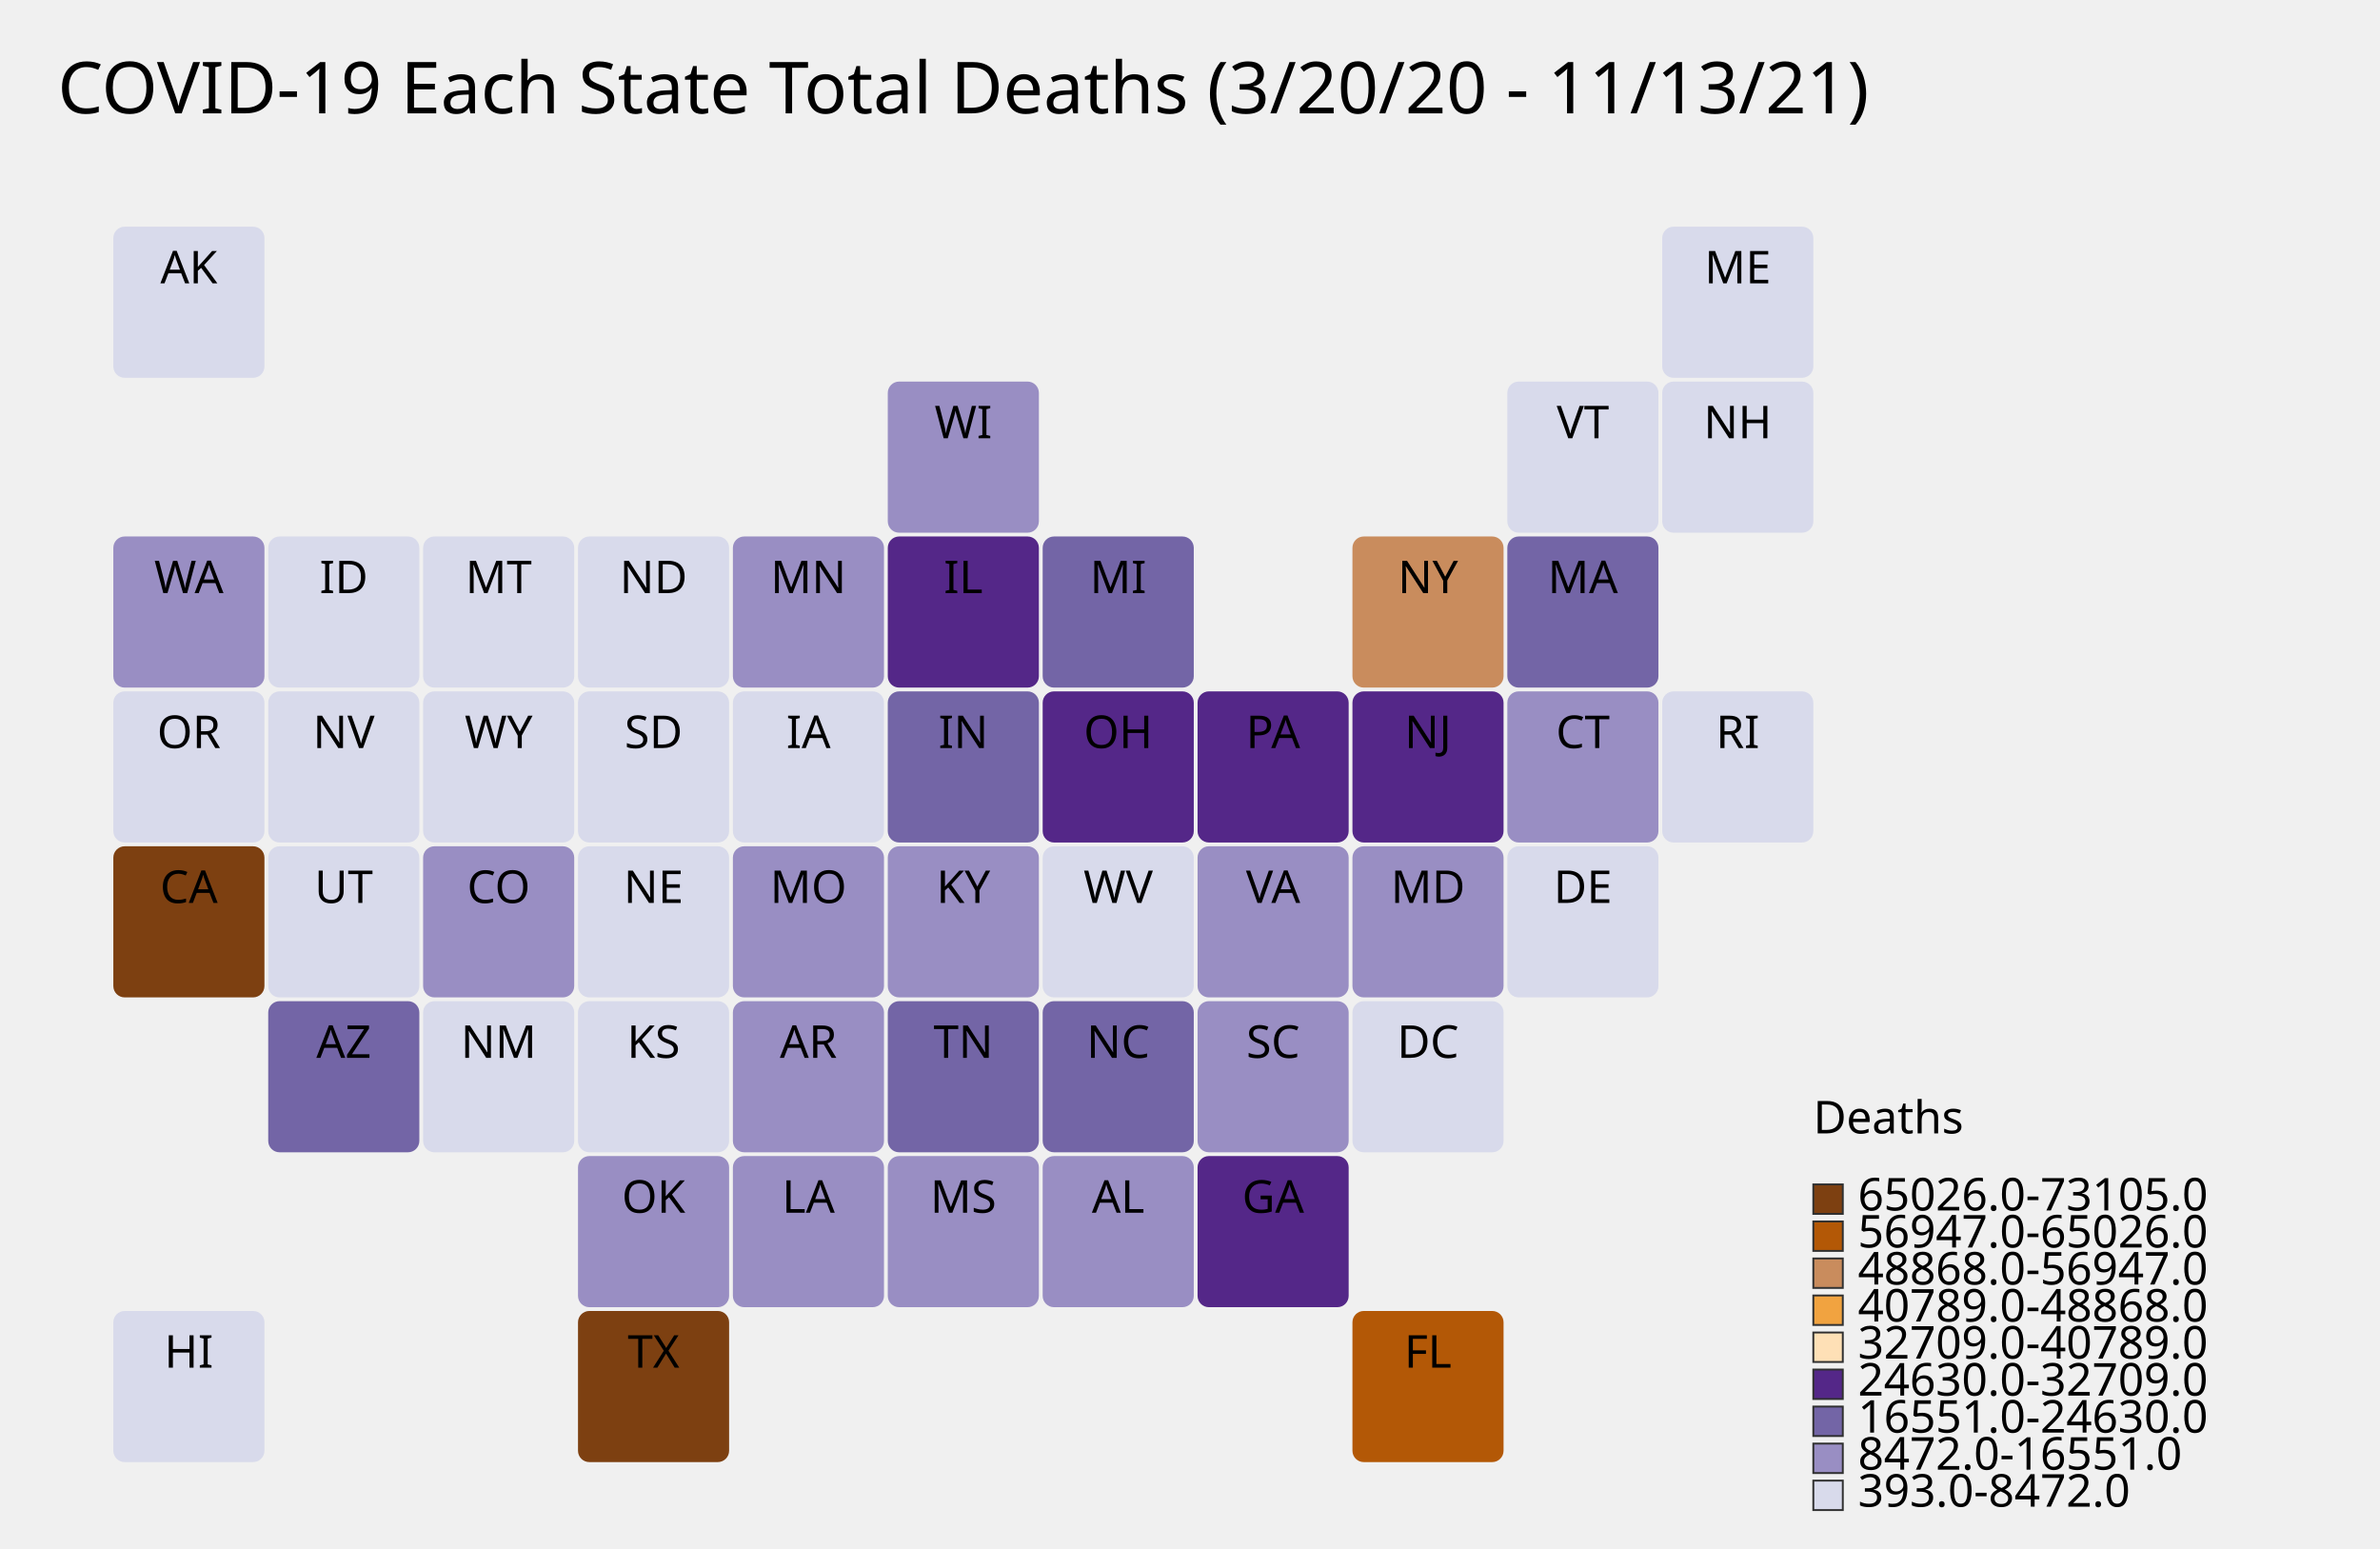
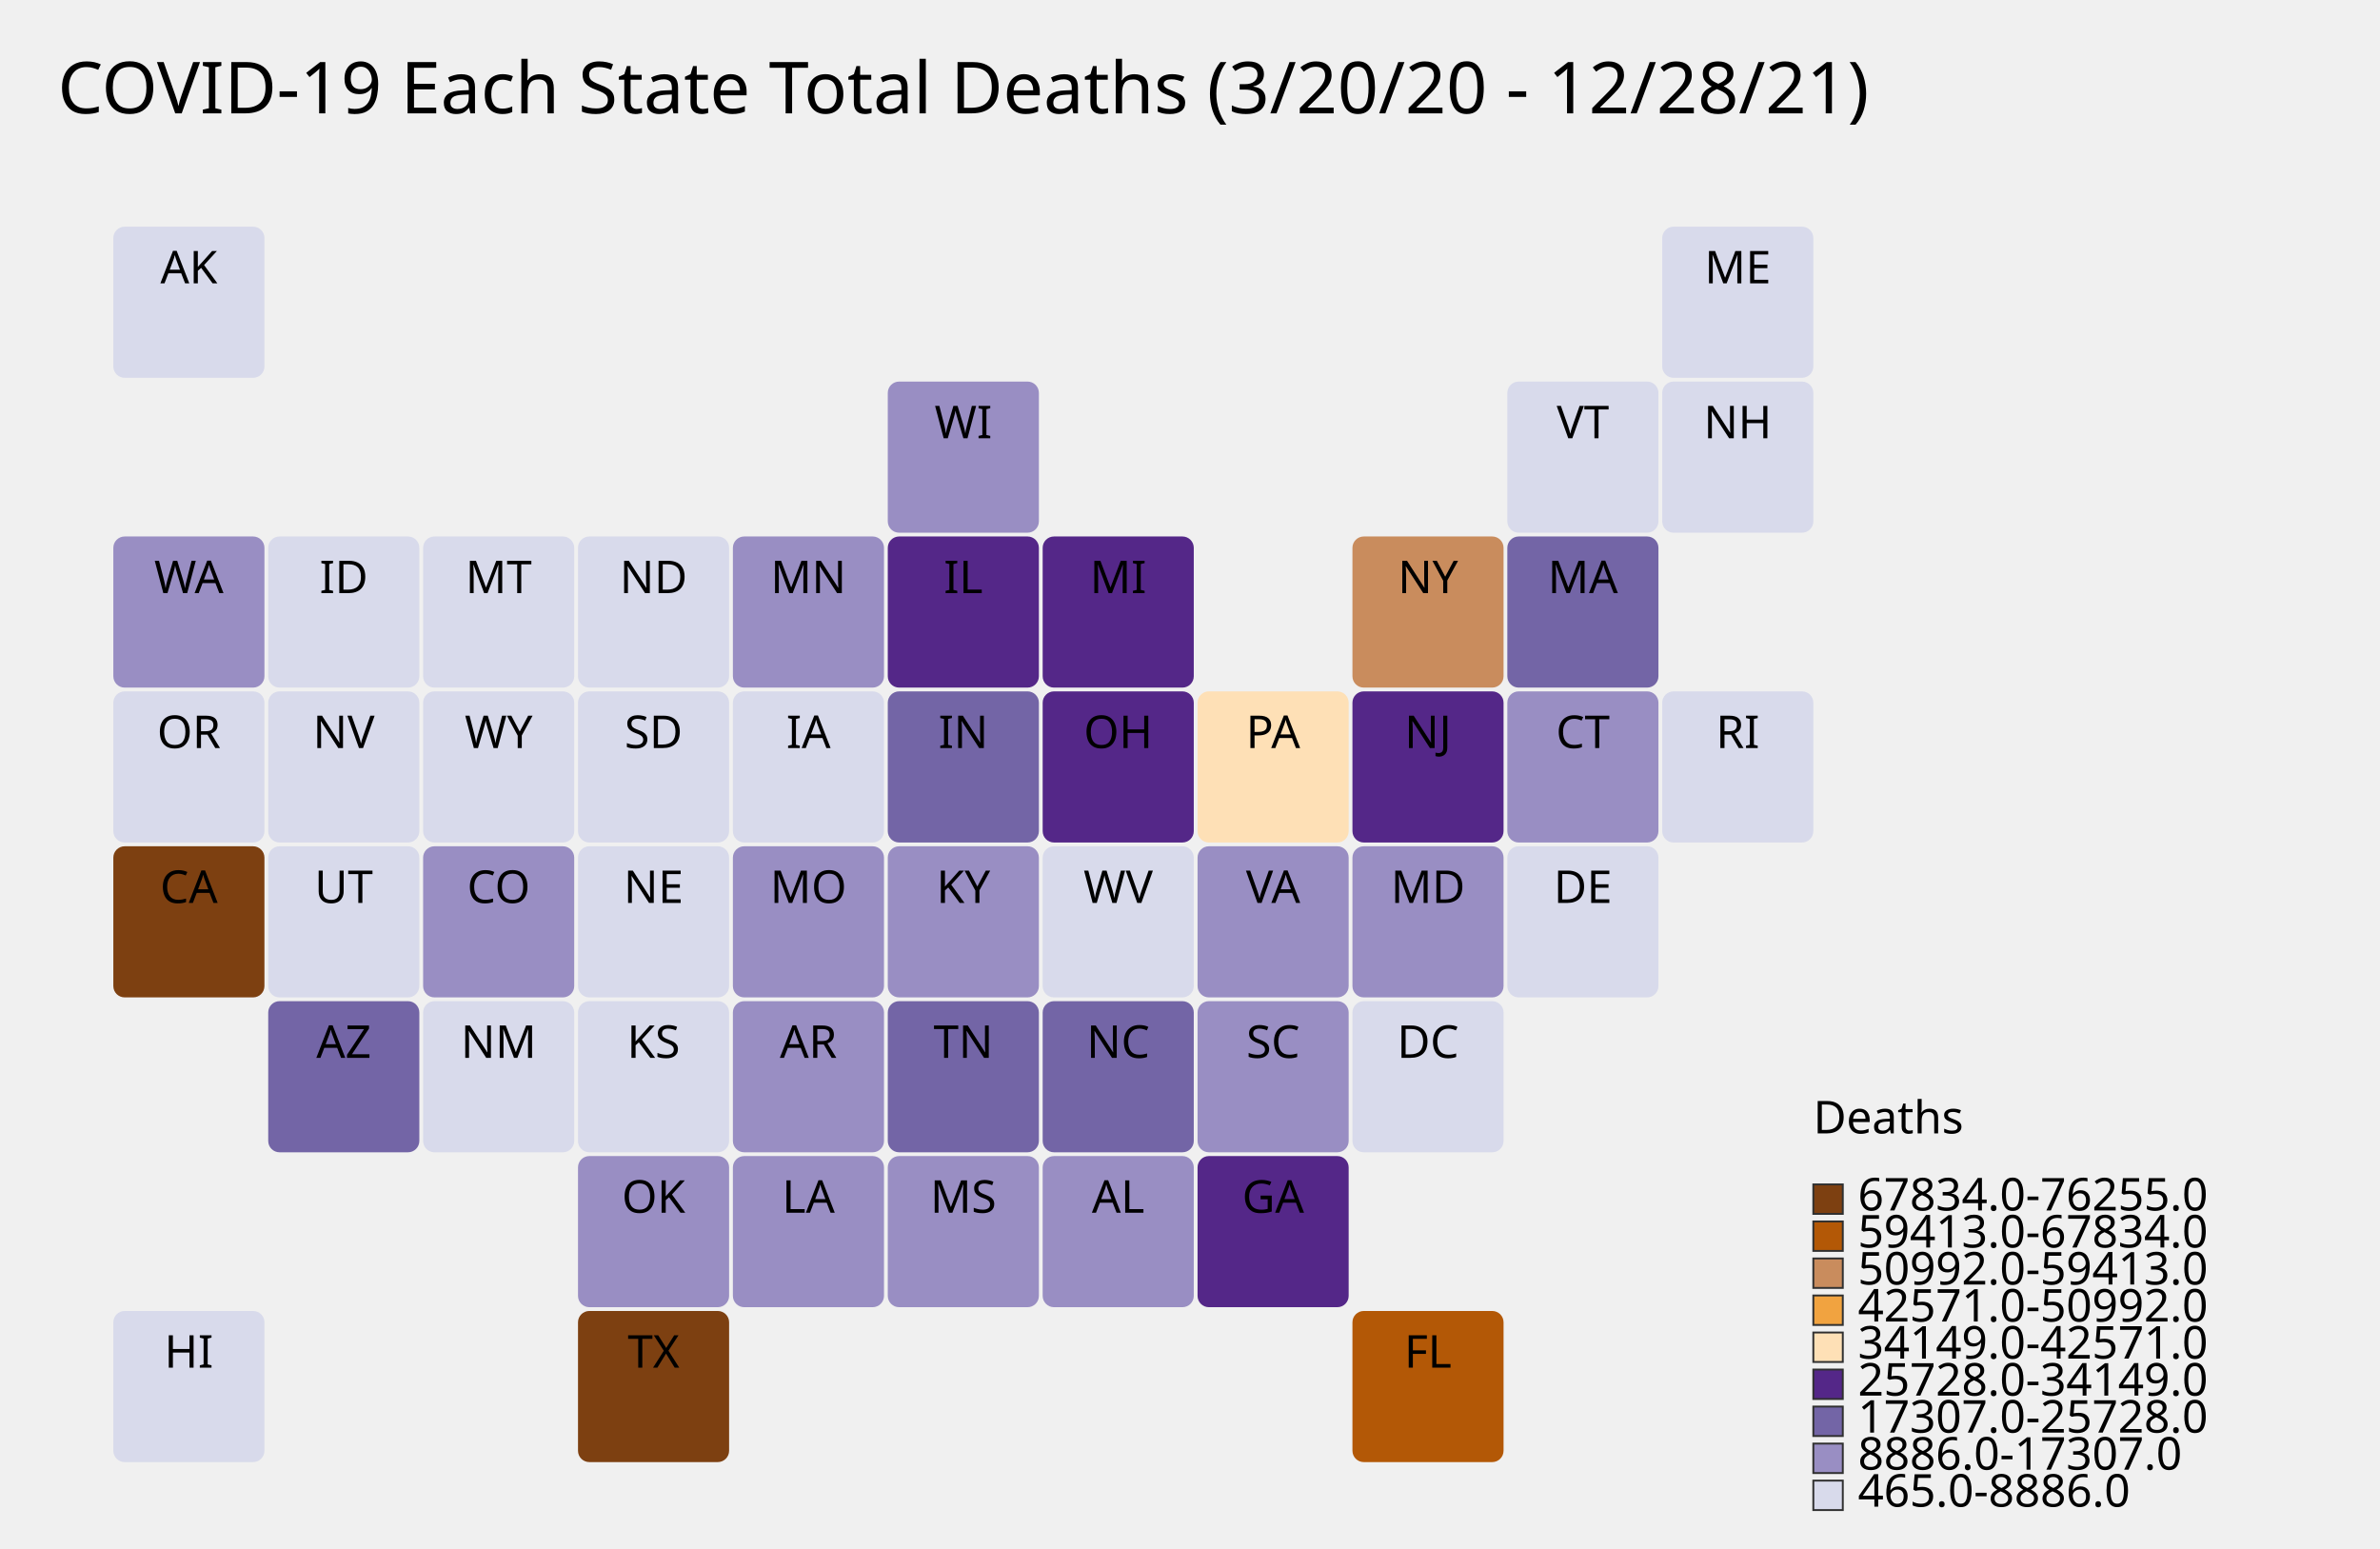
<svg xmlns="http://www.w3.org/2000/svg" version="1.1" height="410" width="630">
  <rect id="rectAK" x="30" y="60" ry="3" width="40" height="40" style="stroke:#ffffff;stroke-width:0;stroke-miterlimit:4;stroke-opacity:1;stroke-dasharray:none;fill:#d8daeb" />
  <text id="textAK" x="50.0" y="75" style="font-style:normal;font-weight:normal;font-size:12px;line-height:125%;text-anchor:middle;font-family:sans-serif;letter-spacing:0px;word-spacing:0px;fill-opacity:1;stroke:none;stroke-width:1px;stroke-linecap:butt;stroke-linejoin:miter;stroke-opacity:1;fill:#000000">
AK</text>
  <rect id="rectAL" x="276" y="306" ry="3" width="40" height="40" style="stroke:#ffffff;stroke-width:0;stroke-miterlimit:4;stroke-opacity:1;stroke-dasharray:none;fill:#998ec3" />
  <text id="textAL" x="296.0" y="321" style="font-style:normal;font-weight:normal;font-size:12px;line-height:125%;text-anchor:middle;font-family:sans-serif;letter-spacing:0px;word-spacing:0px;fill-opacity:1;stroke:none;stroke-width:1px;stroke-linecap:butt;stroke-linejoin:miter;stroke-opacity:1;fill:#000000">
AL</text>
  <rect id="rectAR" x="194" y="265" ry="3" width="40" height="40" style="stroke:#ffffff;stroke-width:0;stroke-miterlimit:4;stroke-opacity:1;stroke-dasharray:none;fill:#998ec3" />
  <text id="textAR" x="214.0" y="280" style="font-style:normal;font-weight:normal;font-size:12px;line-height:125%;text-anchor:middle;font-family:sans-serif;letter-spacing:0px;word-spacing:0px;fill-opacity:1;stroke:none;stroke-width:1px;stroke-linecap:butt;stroke-linejoin:miter;stroke-opacity:1;fill:#000000">
AR</text>
  <rect id="rectAZ" x="71" y="265" ry="3" width="40" height="40" style="stroke:#ffffff;stroke-width:0;stroke-miterlimit:4;stroke-opacity:1;stroke-dasharray:none;fill:#7365a6" />
  <text id="textAZ" x="91.0" y="280" style="font-style:normal;font-weight:normal;font-size:12px;line-height:125%;text-anchor:middle;font-family:sans-serif;letter-spacing:0px;word-spacing:0px;fill-opacity:1;stroke:none;stroke-width:1px;stroke-linecap:butt;stroke-linejoin:miter;stroke-opacity:1;fill:#000000">
AZ</text>
  <rect id="rectCA" x="30" y="224" ry="3" width="40" height="40" style="stroke:#ffffff;stroke-width:0;stroke-miterlimit:4;stroke-opacity:1;stroke-dasharray:none;fill:#7d4011" />
  <text id="textCA" x="50.0" y="239" style="font-style:normal;font-weight:normal;font-size:12px;line-height:125%;text-anchor:middle;font-family:sans-serif;letter-spacing:0px;word-spacing:0px;fill-opacity:1;stroke:none;stroke-width:1px;stroke-linecap:butt;stroke-linejoin:miter;stroke-opacity:1;fill:#000000">
CA</text>
  <rect id="rectCO" x="112" y="224" ry="3" width="40" height="40" style="stroke:#ffffff;stroke-width:0;stroke-miterlimit:4;stroke-opacity:1;stroke-dasharray:none;fill:#998ec3" />
  <text id="textCO" x="132.0" y="239" style="font-style:normal;font-weight:normal;font-size:12px;line-height:125%;text-anchor:middle;font-family:sans-serif;letter-spacing:0px;word-spacing:0px;fill-opacity:1;stroke:none;stroke-width:1px;stroke-linecap:butt;stroke-linejoin:miter;stroke-opacity:1;fill:#000000">
CO</text>
  <rect id="rectCT" x="399" y="183" ry="3" width="40" height="40" style="stroke:#ffffff;stroke-width:0;stroke-miterlimit:4;stroke-opacity:1;stroke-dasharray:none;fill:#998ec3" />
  <text id="textCT" x="419.0" y="198" style="font-style:normal;font-weight:normal;font-size:12px;line-height:125%;text-anchor:middle;font-family:sans-serif;letter-spacing:0px;word-spacing:0px;fill-opacity:1;stroke:none;stroke-width:1px;stroke-linecap:butt;stroke-linejoin:miter;stroke-opacity:1;fill:#000000">
CT</text>
  <rect id="rectDC" x="358" y="265" ry="3" width="40" height="40" style="stroke:#ffffff;stroke-width:0;stroke-miterlimit:4;stroke-opacity:1;stroke-dasharray:none;fill:#d8daeb" />
  <text id="textDC" x="378.0" y="280" style="font-style:normal;font-weight:normal;font-size:12px;line-height:125%;text-anchor:middle;font-family:sans-serif;letter-spacing:0px;word-spacing:0px;fill-opacity:1;stroke:none;stroke-width:1px;stroke-linecap:butt;stroke-linejoin:miter;stroke-opacity:1;fill:#000000">
DC</text>
  <rect id="rectDE" x="399" y="224" ry="3" width="40" height="40" style="stroke:#ffffff;stroke-width:0;stroke-miterlimit:4;stroke-opacity:1;stroke-dasharray:none;fill:#d8daeb" />
  <text id="textDE" x="419.0" y="239" style="font-style:normal;font-weight:normal;font-size:12px;line-height:125%;text-anchor:middle;font-family:sans-serif;letter-spacing:0px;word-spacing:0px;fill-opacity:1;stroke:none;stroke-width:1px;stroke-linecap:butt;stroke-linejoin:miter;stroke-opacity:1;fill:#000000">
DE</text>
  <rect id="rectFL" x="358" y="347" ry="3" width="40" height="40" style="stroke:#ffffff;stroke-width:0;stroke-miterlimit:4;stroke-opacity:1;stroke-dasharray:none;fill:#b35806" />
  <text id="textFL" x="378.0" y="362" style="font-style:normal;font-weight:normal;font-size:12px;line-height:125%;text-anchor:middle;font-family:sans-serif;letter-spacing:0px;word-spacing:0px;fill-opacity:1;stroke:none;stroke-width:1px;stroke-linecap:butt;stroke-linejoin:miter;stroke-opacity:1;fill:#000000">
FL</text>
  <rect id="rectGA" x="317" y="306" ry="3" width="40" height="40" style="stroke:#ffffff;stroke-width:0;stroke-miterlimit:4;stroke-opacity:1;stroke-dasharray:none;fill:#542788" />
  <text id="textGA" x="337.0" y="321" style="font-style:normal;font-weight:normal;font-size:12px;line-height:125%;text-anchor:middle;font-family:sans-serif;letter-spacing:0px;word-spacing:0px;fill-opacity:1;stroke:none;stroke-width:1px;stroke-linecap:butt;stroke-linejoin:miter;stroke-opacity:1;fill:#000000">
GA</text>
  <rect id="rectHI" x="30" y="347" ry="3" width="40" height="40" style="stroke:#ffffff;stroke-width:0;stroke-miterlimit:4;stroke-opacity:1;stroke-dasharray:none;fill:#d8daeb" />
  <text id="textHI" x="50.0" y="362" style="font-style:normal;font-weight:normal;font-size:12px;line-height:125%;text-anchor:middle;font-family:sans-serif;letter-spacing:0px;word-spacing:0px;fill-opacity:1;stroke:none;stroke-width:1px;stroke-linecap:butt;stroke-linejoin:miter;stroke-opacity:1;fill:#000000">
HI</text>
  <rect id="rectIA" x="194" y="183" ry="3" width="40" height="40" style="stroke:#ffffff;stroke-width:0;stroke-miterlimit:4;stroke-opacity:1;stroke-dasharray:none;fill:#d8daeb" />
  <text id="textIA" x="214.0" y="198" style="font-style:normal;font-weight:normal;font-size:12px;line-height:125%;text-anchor:middle;font-family:sans-serif;letter-spacing:0px;word-spacing:0px;fill-opacity:1;stroke:none;stroke-width:1px;stroke-linecap:butt;stroke-linejoin:miter;stroke-opacity:1;fill:#000000">
IA</text>
  <rect id="rectID" x="71" y="142" ry="3" width="40" height="40" style="stroke:#ffffff;stroke-width:0;stroke-miterlimit:4;stroke-opacity:1;stroke-dasharray:none;fill:#d8daeb" />
  <text id="textID" x="91.0" y="157" style="font-style:normal;font-weight:normal;font-size:12px;line-height:125%;text-anchor:middle;font-family:sans-serif;letter-spacing:0px;word-spacing:0px;fill-opacity:1;stroke:none;stroke-width:1px;stroke-linecap:butt;stroke-linejoin:miter;stroke-opacity:1;fill:#000000">
ID</text>
  <rect id="rectIL" x="235" y="142" ry="3" width="40" height="40" style="stroke:#ffffff;stroke-width:0;stroke-miterlimit:4;stroke-opacity:1;stroke-dasharray:none;fill:#542788" />
  <text id="textIL" x="255.0" y="157" style="font-style:normal;font-weight:normal;font-size:12px;line-height:125%;text-anchor:middle;font-family:sans-serif;letter-spacing:0px;word-spacing:0px;fill-opacity:1;stroke:none;stroke-width:1px;stroke-linecap:butt;stroke-linejoin:miter;stroke-opacity:1;fill:#000000">
IL</text>
  <rect id="rectIN" x="235" y="183" ry="3" width="40" height="40" style="stroke:#ffffff;stroke-width:0;stroke-miterlimit:4;stroke-opacity:1;stroke-dasharray:none;fill:#7365a6" />
  <text id="textIN" x="255.0" y="198" style="font-style:normal;font-weight:normal;font-size:12px;line-height:125%;text-anchor:middle;font-family:sans-serif;letter-spacing:0px;word-spacing:0px;fill-opacity:1;stroke:none;stroke-width:1px;stroke-linecap:butt;stroke-linejoin:miter;stroke-opacity:1;fill:#000000">
IN</text>
  <rect id="rectKS" x="153" y="265" ry="3" width="40" height="40" style="stroke:#ffffff;stroke-width:0;stroke-miterlimit:4;stroke-opacity:1;stroke-dasharray:none;fill:#d8daeb" />
  <text id="textKS" x="173.0" y="280" style="font-style:normal;font-weight:normal;font-size:12px;line-height:125%;text-anchor:middle;font-family:sans-serif;letter-spacing:0px;word-spacing:0px;fill-opacity:1;stroke:none;stroke-width:1px;stroke-linecap:butt;stroke-linejoin:miter;stroke-opacity:1;fill:#000000">
KS</text>
  <rect id="rectKY" x="235" y="224" ry="3" width="40" height="40" style="stroke:#ffffff;stroke-width:0;stroke-miterlimit:4;stroke-opacity:1;stroke-dasharray:none;fill:#998ec3" />
  <text id="textKY" x="255.0" y="239" style="font-style:normal;font-weight:normal;font-size:12px;line-height:125%;text-anchor:middle;font-family:sans-serif;letter-spacing:0px;word-spacing:0px;fill-opacity:1;stroke:none;stroke-width:1px;stroke-linecap:butt;stroke-linejoin:miter;stroke-opacity:1;fill:#000000">
KY</text>
  <rect id="rectLA" x="194" y="306" ry="3" width="40" height="40" style="stroke:#ffffff;stroke-width:0;stroke-miterlimit:4;stroke-opacity:1;stroke-dasharray:none;fill:#998ec3" />
  <text id="textLA" x="214.0" y="321" style="font-style:normal;font-weight:normal;font-size:12px;line-height:125%;text-anchor:middle;font-family:sans-serif;letter-spacing:0px;word-spacing:0px;fill-opacity:1;stroke:none;stroke-width:1px;stroke-linecap:butt;stroke-linejoin:miter;stroke-opacity:1;fill:#000000">
LA</text>
  <rect id="rectMA" x="399" y="142" ry="3" width="40" height="40" style="stroke:#ffffff;stroke-width:0;stroke-miterlimit:4;stroke-opacity:1;stroke-dasharray:none;fill:#7365a6" />
  <text id="textMA" x="419.0" y="157" style="font-style:normal;font-weight:normal;font-size:12px;line-height:125%;text-anchor:middle;font-family:sans-serif;letter-spacing:0px;word-spacing:0px;fill-opacity:1;stroke:none;stroke-width:1px;stroke-linecap:butt;stroke-linejoin:miter;stroke-opacity:1;fill:#000000">
MA</text>
  <rect id="rectMD" x="358" y="224" ry="3" width="40" height="40" style="stroke:#ffffff;stroke-width:0;stroke-miterlimit:4;stroke-opacity:1;stroke-dasharray:none;fill:#998ec3" />
  <text id="textMD" x="378.0" y="239" style="font-style:normal;font-weight:normal;font-size:12px;line-height:125%;text-anchor:middle;font-family:sans-serif;letter-spacing:0px;word-spacing:0px;fill-opacity:1;stroke:none;stroke-width:1px;stroke-linecap:butt;stroke-linejoin:miter;stroke-opacity:1;fill:#000000">
MD</text>
  <rect id="rectME" x="440" y="60" ry="3" width="40" height="40" style="stroke:#ffffff;stroke-width:0;stroke-miterlimit:4;stroke-opacity:1;stroke-dasharray:none;fill:#d8daeb" />
  <text id="textME" x="460.0" y="75" style="font-style:normal;font-weight:normal;font-size:12px;line-height:125%;text-anchor:middle;font-family:sans-serif;letter-spacing:0px;word-spacing:0px;fill-opacity:1;stroke:none;stroke-width:1px;stroke-linecap:butt;stroke-linejoin:miter;stroke-opacity:1;fill:#000000">
ME</text>
-   <rect id="rectMI" x="276" y="142" ry="3" width="40" height="40" style="stroke:#ffffff;stroke-width:0;stroke-miterlimit:4;stroke-opacity:1;stroke-dasharray:none;fill:#7365a6" />
+   <rect id="rectMI" x="276" y="142" ry="3" width="40" height="40" style="stroke:#ffffff;stroke-width:0;stroke-miterlimit:4;stroke-opacity:1;stroke-dasharray:none;fill:#542788" />
  <text id="textMI" x="296.0" y="157" style="font-style:normal;font-weight:normal;font-size:12px;line-height:125%;text-anchor:middle;font-family:sans-serif;letter-spacing:0px;word-spacing:0px;fill-opacity:1;stroke:none;stroke-width:1px;stroke-linecap:butt;stroke-linejoin:miter;stroke-opacity:1;fill:#000000">
MI</text>
  <rect id="rectMN" x="194" y="142" ry="3" width="40" height="40" style="stroke:#ffffff;stroke-width:0;stroke-miterlimit:4;stroke-opacity:1;stroke-dasharray:none;fill:#998ec3" />
  <text id="textMN" x="214.0" y="157" style="font-style:normal;font-weight:normal;font-size:12px;line-height:125%;text-anchor:middle;font-family:sans-serif;letter-spacing:0px;word-spacing:0px;fill-opacity:1;stroke:none;stroke-width:1px;stroke-linecap:butt;stroke-linejoin:miter;stroke-opacity:1;fill:#000000">
MN</text>
  <rect id="rectMO" x="194" y="224" ry="3" width="40" height="40" style="stroke:#ffffff;stroke-width:0;stroke-miterlimit:4;stroke-opacity:1;stroke-dasharray:none;fill:#998ec3" />
  <text id="textMO" x="214.0" y="239" style="font-style:normal;font-weight:normal;font-size:12px;line-height:125%;text-anchor:middle;font-family:sans-serif;letter-spacing:0px;word-spacing:0px;fill-opacity:1;stroke:none;stroke-width:1px;stroke-linecap:butt;stroke-linejoin:miter;stroke-opacity:1;fill:#000000">
MO</text>
  <rect id="rectMS" x="235" y="306" ry="3" width="40" height="40" style="stroke:#ffffff;stroke-width:0;stroke-miterlimit:4;stroke-opacity:1;stroke-dasharray:none;fill:#998ec3" />
  <text id="textMS" x="255.0" y="321" style="font-style:normal;font-weight:normal;font-size:12px;line-height:125%;text-anchor:middle;font-family:sans-serif;letter-spacing:0px;word-spacing:0px;fill-opacity:1;stroke:none;stroke-width:1px;stroke-linecap:butt;stroke-linejoin:miter;stroke-opacity:1;fill:#000000">
MS</text>
  <rect id="rectMT" x="112" y="142" ry="3" width="40" height="40" style="stroke:#ffffff;stroke-width:0;stroke-miterlimit:4;stroke-opacity:1;stroke-dasharray:none;fill:#d8daeb" />
  <text id="textMT" x="132.0" y="157" style="font-style:normal;font-weight:normal;font-size:12px;line-height:125%;text-anchor:middle;font-family:sans-serif;letter-spacing:0px;word-spacing:0px;fill-opacity:1;stroke:none;stroke-width:1px;stroke-linecap:butt;stroke-linejoin:miter;stroke-opacity:1;fill:#000000">
MT</text>
  <rect id="rectNC" x="276" y="265" ry="3" width="40" height="40" style="stroke:#ffffff;stroke-width:0;stroke-miterlimit:4;stroke-opacity:1;stroke-dasharray:none;fill:#7365a6" />
  <text id="textNC" x="296.0" y="280" style="font-style:normal;font-weight:normal;font-size:12px;line-height:125%;text-anchor:middle;font-family:sans-serif;letter-spacing:0px;word-spacing:0px;fill-opacity:1;stroke:none;stroke-width:1px;stroke-linecap:butt;stroke-linejoin:miter;stroke-opacity:1;fill:#000000">
NC</text>
  <rect id="rectND" x="153" y="142" ry="3" width="40" height="40" style="stroke:#ffffff;stroke-width:0;stroke-miterlimit:4;stroke-opacity:1;stroke-dasharray:none;fill:#d8daeb" />
  <text id="textND" x="173.0" y="157" style="font-style:normal;font-weight:normal;font-size:12px;line-height:125%;text-anchor:middle;font-family:sans-serif;letter-spacing:0px;word-spacing:0px;fill-opacity:1;stroke:none;stroke-width:1px;stroke-linecap:butt;stroke-linejoin:miter;stroke-opacity:1;fill:#000000">
ND</text>
  <rect id="rectNE" x="153" y="224" ry="3" width="40" height="40" style="stroke:#ffffff;stroke-width:0;stroke-miterlimit:4;stroke-opacity:1;stroke-dasharray:none;fill:#d8daeb" />
  <text id="textNE" x="173.0" y="239" style="font-style:normal;font-weight:normal;font-size:12px;line-height:125%;text-anchor:middle;font-family:sans-serif;letter-spacing:0px;word-spacing:0px;fill-opacity:1;stroke:none;stroke-width:1px;stroke-linecap:butt;stroke-linejoin:miter;stroke-opacity:1;fill:#000000">
NE</text>
  <rect id="rectNH" x="440" y="101" ry="3" width="40" height="40" style="stroke:#ffffff;stroke-width:0;stroke-miterlimit:4;stroke-opacity:1;stroke-dasharray:none;fill:#d8daeb" />
  <text id="textNH" x="460.0" y="116" style="font-style:normal;font-weight:normal;font-size:12px;line-height:125%;text-anchor:middle;font-family:sans-serif;letter-spacing:0px;word-spacing:0px;fill-opacity:1;stroke:none;stroke-width:1px;stroke-linecap:butt;stroke-linejoin:miter;stroke-opacity:1;fill:#000000">
NH</text>
  <rect id="rectNJ" x="358" y="183" ry="3" width="40" height="40" style="stroke:#ffffff;stroke-width:0;stroke-miterlimit:4;stroke-opacity:1;stroke-dasharray:none;fill:#542788" />
  <text id="textNJ" x="378.0" y="198" style="font-style:normal;font-weight:normal;font-size:12px;line-height:125%;text-anchor:middle;font-family:sans-serif;letter-spacing:0px;word-spacing:0px;fill-opacity:1;stroke:none;stroke-width:1px;stroke-linecap:butt;stroke-linejoin:miter;stroke-opacity:1;fill:#000000">
NJ</text>
  <rect id="rectNM" x="112" y="265" ry="3" width="40" height="40" style="stroke:#ffffff;stroke-width:0;stroke-miterlimit:4;stroke-opacity:1;stroke-dasharray:none;fill:#d8daeb" />
  <text id="textNM" x="132.0" y="280" style="font-style:normal;font-weight:normal;font-size:12px;line-height:125%;text-anchor:middle;font-family:sans-serif;letter-spacing:0px;word-spacing:0px;fill-opacity:1;stroke:none;stroke-width:1px;stroke-linecap:butt;stroke-linejoin:miter;stroke-opacity:1;fill:#000000">
NM</text>
  <rect id="rectNV" x="71" y="183" ry="3" width="40" height="40" style="stroke:#ffffff;stroke-width:0;stroke-miterlimit:4;stroke-opacity:1;stroke-dasharray:none;fill:#d8daeb" />
  <text id="textNV" x="91.0" y="198" style="font-style:normal;font-weight:normal;font-size:12px;line-height:125%;text-anchor:middle;font-family:sans-serif;letter-spacing:0px;word-spacing:0px;fill-opacity:1;stroke:none;stroke-width:1px;stroke-linecap:butt;stroke-linejoin:miter;stroke-opacity:1;fill:#000000">
NV</text>
  <rect id="rectNY" x="358" y="142" ry="3" width="40" height="40" style="stroke:#ffffff;stroke-width:0;stroke-miterlimit:4;stroke-opacity:1;stroke-dasharray:none;fill:#c98c5d" />
  <text id="textNY" x="378.0" y="157" style="font-style:normal;font-weight:normal;font-size:12px;line-height:125%;text-anchor:middle;font-family:sans-serif;letter-spacing:0px;word-spacing:0px;fill-opacity:1;stroke:none;stroke-width:1px;stroke-linecap:butt;stroke-linejoin:miter;stroke-opacity:1;fill:#000000">
NY</text>
  <rect id="rectOH" x="276" y="183" ry="3" width="40" height="40" style="stroke:#ffffff;stroke-width:0;stroke-miterlimit:4;stroke-opacity:1;stroke-dasharray:none;fill:#542788" />
  <text id="textOH" x="296.0" y="198" style="font-style:normal;font-weight:normal;font-size:12px;line-height:125%;text-anchor:middle;font-family:sans-serif;letter-spacing:0px;word-spacing:0px;fill-opacity:1;stroke:none;stroke-width:1px;stroke-linecap:butt;stroke-linejoin:miter;stroke-opacity:1;fill:#000000">
OH</text>
  <rect id="rectOK" x="153" y="306" ry="3" width="40" height="40" style="stroke:#ffffff;stroke-width:0;stroke-miterlimit:4;stroke-opacity:1;stroke-dasharray:none;fill:#998ec3" />
  <text id="textOK" x="173.0" y="321" style="font-style:normal;font-weight:normal;font-size:12px;line-height:125%;text-anchor:middle;font-family:sans-serif;letter-spacing:0px;word-spacing:0px;fill-opacity:1;stroke:none;stroke-width:1px;stroke-linecap:butt;stroke-linejoin:miter;stroke-opacity:1;fill:#000000">
OK</text>
  <rect id="rectOR" x="30" y="183" ry="3" width="40" height="40" style="stroke:#ffffff;stroke-width:0;stroke-miterlimit:4;stroke-opacity:1;stroke-dasharray:none;fill:#d8daeb" />
  <text id="textOR" x="50.0" y="198" style="font-style:normal;font-weight:normal;font-size:12px;line-height:125%;text-anchor:middle;font-family:sans-serif;letter-spacing:0px;word-spacing:0px;fill-opacity:1;stroke:none;stroke-width:1px;stroke-linecap:butt;stroke-linejoin:miter;stroke-opacity:1;fill:#000000">
OR</text>
-   <rect id="rectPA" x="317" y="183" ry="3" width="40" height="40" style="stroke:#ffffff;stroke-width:0;stroke-miterlimit:4;stroke-opacity:1;stroke-dasharray:none;fill:#542788" />
+   <rect id="rectPA" x="317" y="183" ry="3" width="40" height="40" style="stroke:#ffffff;stroke-width:0;stroke-miterlimit:4;stroke-opacity:1;stroke-dasharray:none;fill:#fee0b6" />
  <text id="textPA" x="337.0" y="198" style="font-style:normal;font-weight:normal;font-size:12px;line-height:125%;text-anchor:middle;font-family:sans-serif;letter-spacing:0px;word-spacing:0px;fill-opacity:1;stroke:none;stroke-width:1px;stroke-linecap:butt;stroke-linejoin:miter;stroke-opacity:1;fill:#000000">
PA</text>
  <rect id="rectRI" x="440" y="183" ry="3" width="40" height="40" style="stroke:#ffffff;stroke-width:0;stroke-miterlimit:4;stroke-opacity:1;stroke-dasharray:none;fill:#d8daeb" />
  <text id="textRI" x="460.0" y="198" style="font-style:normal;font-weight:normal;font-size:12px;line-height:125%;text-anchor:middle;font-family:sans-serif;letter-spacing:0px;word-spacing:0px;fill-opacity:1;stroke:none;stroke-width:1px;stroke-linecap:butt;stroke-linejoin:miter;stroke-opacity:1;fill:#000000">
RI</text>
  <rect id="rectSC" x="317" y="265" ry="3" width="40" height="40" style="stroke:#ffffff;stroke-width:0;stroke-miterlimit:4;stroke-opacity:1;stroke-dasharray:none;fill:#998ec3" />
  <text id="textSC" x="337.0" y="280" style="font-style:normal;font-weight:normal;font-size:12px;line-height:125%;text-anchor:middle;font-family:sans-serif;letter-spacing:0px;word-spacing:0px;fill-opacity:1;stroke:none;stroke-width:1px;stroke-linecap:butt;stroke-linejoin:miter;stroke-opacity:1;fill:#000000">
SC</text>
  <rect id="rectSD" x="153" y="183" ry="3" width="40" height="40" style="stroke:#ffffff;stroke-width:0;stroke-miterlimit:4;stroke-opacity:1;stroke-dasharray:none;fill:#d8daeb" />
  <text id="textSD" x="173.0" y="198" style="font-style:normal;font-weight:normal;font-size:12px;line-height:125%;text-anchor:middle;font-family:sans-serif;letter-spacing:0px;word-spacing:0px;fill-opacity:1;stroke:none;stroke-width:1px;stroke-linecap:butt;stroke-linejoin:miter;stroke-opacity:1;fill:#000000">
SD</text>
  <rect id="rectTN" x="235" y="265" ry="3" width="40" height="40" style="stroke:#ffffff;stroke-width:0;stroke-miterlimit:4;stroke-opacity:1;stroke-dasharray:none;fill:#7365a6" />
  <text id="textTN" x="255.0" y="280" style="font-style:normal;font-weight:normal;font-size:12px;line-height:125%;text-anchor:middle;font-family:sans-serif;letter-spacing:0px;word-spacing:0px;fill-opacity:1;stroke:none;stroke-width:1px;stroke-linecap:butt;stroke-linejoin:miter;stroke-opacity:1;fill:#000000">
TN</text>
  <rect id="rectTX" x="153" y="347" ry="3" width="40" height="40" style="stroke:#ffffff;stroke-width:0;stroke-miterlimit:4;stroke-opacity:1;stroke-dasharray:none;fill:#7d4011" />
  <text id="textTX" x="173.0" y="362" style="font-style:normal;font-weight:normal;font-size:12px;line-height:125%;text-anchor:middle;font-family:sans-serif;letter-spacing:0px;word-spacing:0px;fill-opacity:1;stroke:none;stroke-width:1px;stroke-linecap:butt;stroke-linejoin:miter;stroke-opacity:1;fill:#000000">
TX</text>
  <rect id="rectUT" x="71" y="224" ry="3" width="40" height="40" style="stroke:#ffffff;stroke-width:0;stroke-miterlimit:4;stroke-opacity:1;stroke-dasharray:none;fill:#d8daeb" />
  <text id="textUT" x="91.0" y="239" style="font-style:normal;font-weight:normal;font-size:12px;line-height:125%;text-anchor:middle;font-family:sans-serif;letter-spacing:0px;word-spacing:0px;fill-opacity:1;stroke:none;stroke-width:1px;stroke-linecap:butt;stroke-linejoin:miter;stroke-opacity:1;fill:#000000">
UT</text>
  <rect id="rectVA" x="317" y="224" ry="3" width="40" height="40" style="stroke:#ffffff;stroke-width:0;stroke-miterlimit:4;stroke-opacity:1;stroke-dasharray:none;fill:#998ec3" />
  <text id="textVA" x="337.0" y="239" style="font-style:normal;font-weight:normal;font-size:12px;line-height:125%;text-anchor:middle;font-family:sans-serif;letter-spacing:0px;word-spacing:0px;fill-opacity:1;stroke:none;stroke-width:1px;stroke-linecap:butt;stroke-linejoin:miter;stroke-opacity:1;fill:#000000">
VA</text>
  <rect id="rectVT" x="399" y="101" ry="3" width="40" height="40" style="stroke:#ffffff;stroke-width:0;stroke-miterlimit:4;stroke-opacity:1;stroke-dasharray:none;fill:#d8daeb" />
  <text id="textVT" x="419.0" y="116" style="font-style:normal;font-weight:normal;font-size:12px;line-height:125%;text-anchor:middle;font-family:sans-serif;letter-spacing:0px;word-spacing:0px;fill-opacity:1;stroke:none;stroke-width:1px;stroke-linecap:butt;stroke-linejoin:miter;stroke-opacity:1;fill:#000000">
VT</text>
  <rect id="rectWA" x="30" y="142" ry="3" width="40" height="40" style="stroke:#ffffff;stroke-width:0;stroke-miterlimit:4;stroke-opacity:1;stroke-dasharray:none;fill:#998ec3" />
  <text id="textWA" x="50.0" y="157" style="font-style:normal;font-weight:normal;font-size:12px;line-height:125%;text-anchor:middle;font-family:sans-serif;letter-spacing:0px;word-spacing:0px;fill-opacity:1;stroke:none;stroke-width:1px;stroke-linecap:butt;stroke-linejoin:miter;stroke-opacity:1;fill:#000000">
WA</text>
  <rect id="rectWI" x="235" y="101" ry="3" width="40" height="40" style="stroke:#ffffff;stroke-width:0;stroke-miterlimit:4;stroke-opacity:1;stroke-dasharray:none;fill:#998ec3" />
  <text id="textWI" x="255.0" y="116" style="font-style:normal;font-weight:normal;font-size:12px;line-height:125%;text-anchor:middle;font-family:sans-serif;letter-spacing:0px;word-spacing:0px;fill-opacity:1;stroke:none;stroke-width:1px;stroke-linecap:butt;stroke-linejoin:miter;stroke-opacity:1;fill:#000000">
WI</text>
  <rect id="rectWV" x="276" y="224" ry="3" width="40" height="40" style="stroke:#ffffff;stroke-width:0;stroke-miterlimit:4;stroke-opacity:1;stroke-dasharray:none;fill:#d8daeb" />
  <text id="textWV" x="296.0" y="239" style="font-style:normal;font-weight:normal;font-size:12px;line-height:125%;text-anchor:middle;font-family:sans-serif;letter-spacing:0px;word-spacing:0px;fill-opacity:1;stroke:none;stroke-width:1px;stroke-linecap:butt;stroke-linejoin:miter;stroke-opacity:1;fill:#000000">
WV</text>
  <rect id="rectWY" x="112" y="183" ry="3" width="40" height="40" style="stroke:#ffffff;stroke-width:0;stroke-miterlimit:4;stroke-opacity:1;stroke-dasharray:none;fill:#d8daeb" />
  <text id="textWY" x="132.0" y="198" style="font-style:normal;font-weight:normal;font-size:12px;line-height:125%;text-anchor:middle;font-family:sans-serif;letter-spacing:0px;word-spacing:0px;fill-opacity:1;stroke:none;stroke-width:1px;stroke-linecap:butt;stroke-linejoin:miter;stroke-opacity:1;fill:#000000">
WY</text>
  <g transform="translate(480 300)">
    <rect id="legendbox0" x="0" y="13.5" height="7.8" width="7.8" style="fill:#7d4011;stroke-width:0.5px;stroke:#303030;fill-rule:evenodd;stroke-linecap:butt;stroke-linejoin:miter;stroke-opacity:1" />
    <rect id="legendbox1" x="0" y="23.3" height="7.8" width="7.8" style="fill:#b35806;stroke-width:0.5px;stroke:#303030;fill-rule:evenodd;stroke-linecap:butt;stroke-linejoin:miter;stroke-opacity:1" />
    <rect id="legendbox2" x="0" y="33.1" height="7.8" width="7.8" style="fill:#c98c5d;stroke-width:0.5px;stroke:#303030;fill-rule:evenodd;stroke-linecap:butt;stroke-linejoin:miter;stroke-opacity:1" />
    <rect id="legendbox3" x="0" y="42.9" height="7.8" width="7.8" style="fill:#f1a340;stroke-width:0.5px;stroke:#303030;fill-rule:evenodd;stroke-linecap:butt;stroke-linejoin:miter;stroke-opacity:1" />
    <rect id="legendbox4" x="0" y="52.7" height="7.8" width="7.8" style="fill:#fee0b6;stroke-width:0.5px;stroke:#303030;fill-rule:evenodd;stroke-linecap:butt;stroke-linejoin:miter;stroke-opacity:1" />
    <rect id="legendbox5" x="0" y="62.5" height="7.8" width="7.8" style="fill:#542788;stroke-width:0.5px;stroke:#303030;fill-rule:evenodd;stroke-linecap:butt;stroke-linejoin:miter;stroke-opacity:1" />
    <rect id="legendbox6" x="0" y="72.3" height="7.8" width="7.8" style="fill:#7365a6;stroke-width:0.5px;stroke:#303030;fill-rule:evenodd;stroke-linecap:butt;stroke-linejoin:miter;stroke-opacity:1" />
    <rect id="legendbox7" x="0" y="82.1" height="7.8" width="7.8" style="fill:#998ec3;stroke-width:0.5px;stroke:#303030;fill-rule:evenodd;stroke-linecap:butt;stroke-linejoin:miter;stroke-opacity:1" />
    <rect id="legendbox8" x="0" y="91.9" height="7.8" width="7.8" style="fill:#d8daeb;stroke-width:0.5px;stroke:#303030;fill-rule:evenodd;stroke-linecap:butt;stroke-linejoin:miter;stroke-opacity:1" />
    <text id="legendlabel0" x="11.8" y="20.4" style="font-style:normal;font-weight:normal;font-size:12px;line-height:125%;text-anchor:left;font-family:sans-serif;letter-spacing:0px;word-spacing:0px;fill-opacity:1;stroke:none;stroke-width:1px;stroke-linecap:butt;stroke-linejoin:miter;stroke-opacity:1;alignment-baseline:middle">
- 65026.0-73105.0</text>
+ 67834.0-76255.0</text>
    <text id="legendlabel1" x="11.8" y="30.2" style="font-style:normal;font-weight:normal;font-size:12px;line-height:125%;text-anchor:left;font-family:sans-serif;letter-spacing:0px;word-spacing:0px;fill-opacity:1;stroke:none;stroke-width:1px;stroke-linecap:butt;stroke-linejoin:miter;stroke-opacity:1;alignment-baseline:middle">
- 56947.0-65026.0</text>
+ 59413.0-67834.0</text>
    <text id="legendlabel2" x="11.8" y="40.0" style="font-style:normal;font-weight:normal;font-size:12px;line-height:125%;text-anchor:left;font-family:sans-serif;letter-spacing:0px;word-spacing:0px;fill-opacity:1;stroke:none;stroke-width:1px;stroke-linecap:butt;stroke-linejoin:miter;stroke-opacity:1;alignment-baseline:middle">
- 48868.0-56947.0</text>
+ 50992.0-59413.0</text>
    <text id="legendlabel3" x="11.8" y="49.8" style="font-style:normal;font-weight:normal;font-size:12px;line-height:125%;text-anchor:left;font-family:sans-serif;letter-spacing:0px;word-spacing:0px;fill-opacity:1;stroke:none;stroke-width:1px;stroke-linecap:butt;stroke-linejoin:miter;stroke-opacity:1;alignment-baseline:middle">
- 40789.0-48868.0</text>
+ 42571.0-50992.0</text>
    <text id="legendlabel4" x="11.8" y="59.6" style="font-style:normal;font-weight:normal;font-size:12px;line-height:125%;text-anchor:left;font-family:sans-serif;letter-spacing:0px;word-spacing:0px;fill-opacity:1;stroke:none;stroke-width:1px;stroke-linecap:butt;stroke-linejoin:miter;stroke-opacity:1;alignment-baseline:middle">
- 32709.0-40789.0</text>
+ 34149.0-42571.0</text>
    <text id="legendlabel5" x="11.8" y="69.4" style="font-style:normal;font-weight:normal;font-size:12px;line-height:125%;text-anchor:left;font-family:sans-serif;letter-spacing:0px;word-spacing:0px;fill-opacity:1;stroke:none;stroke-width:1px;stroke-linecap:butt;stroke-linejoin:miter;stroke-opacity:1;alignment-baseline:middle">
- 24630.0-32709.0</text>
+ 25728.0-34149.0</text>
    <text id="legendlabel6" x="11.8" y="79.2" style="font-style:normal;font-weight:normal;font-size:12px;line-height:125%;text-anchor:left;font-family:sans-serif;letter-spacing:0px;word-spacing:0px;fill-opacity:1;stroke:none;stroke-width:1px;stroke-linecap:butt;stroke-linejoin:miter;stroke-opacity:1;alignment-baseline:middle">
- 16551.0-24630.0</text>
+ 17307.0-25728.0</text>
    <text id="legendlabel7" x="11.8" y="89" style="font-style:normal;font-weight:normal;font-size:12px;line-height:125%;text-anchor:left;font-family:sans-serif;letter-spacing:0px;word-spacing:0px;fill-opacity:1;stroke:none;stroke-width:1px;stroke-linecap:butt;stroke-linejoin:miter;stroke-opacity:1;alignment-baseline:middle">
- 8472.0-16551.0</text>
+ 8886.0-17307.0</text>
    <text id="legendlabel8" x="11.8" y="98.8" style="font-style:normal;font-weight:normal;font-size:12px;line-height:125%;text-anchor:left;font-family:sans-serif;letter-spacing:0px;word-spacing:0px;fill-opacity:1;stroke:none;stroke-width:1px;stroke-linecap:butt;stroke-linejoin:miter;stroke-opacity:1;alignment-baseline:middle">
- 393.0-8472.0</text>
+ 465.0-8886.0</text>
    <text id="legendtitle" x="0" y="0" style="font-style:normal;font-weight:normal;font-size:12px;line-height:125%;text-anchor:left;font-family:sans-serif;letter-spacing:0px;word-spacing:0px;fill-opacity:1;stroke:none;stroke-width:1px;stroke-linecap:butt;stroke-linejoin:miter;stroke-opacity:1">
Deaths</text>
  </g>
  <text id="title" x="255.0" y="30" style="font-style:normal;font-weight:normal;font-size:19;line-height:125%;text-anchor:middle;font-family:sans-serif;letter-spacing:0px;word-spacing:0px;fill-opacity:1;stroke:none;stroke-width:1px;stroke-linecap:butt;stroke-linejoin:miter;stroke-opacity:1;fill:#000000">
- COVID-19 Each State Total Deaths (3/20/20 - 11/13/21)</text>
+ COVID-19 Each State Total Deaths (3/20/20 - 12/28/21)</text>
</svg>
